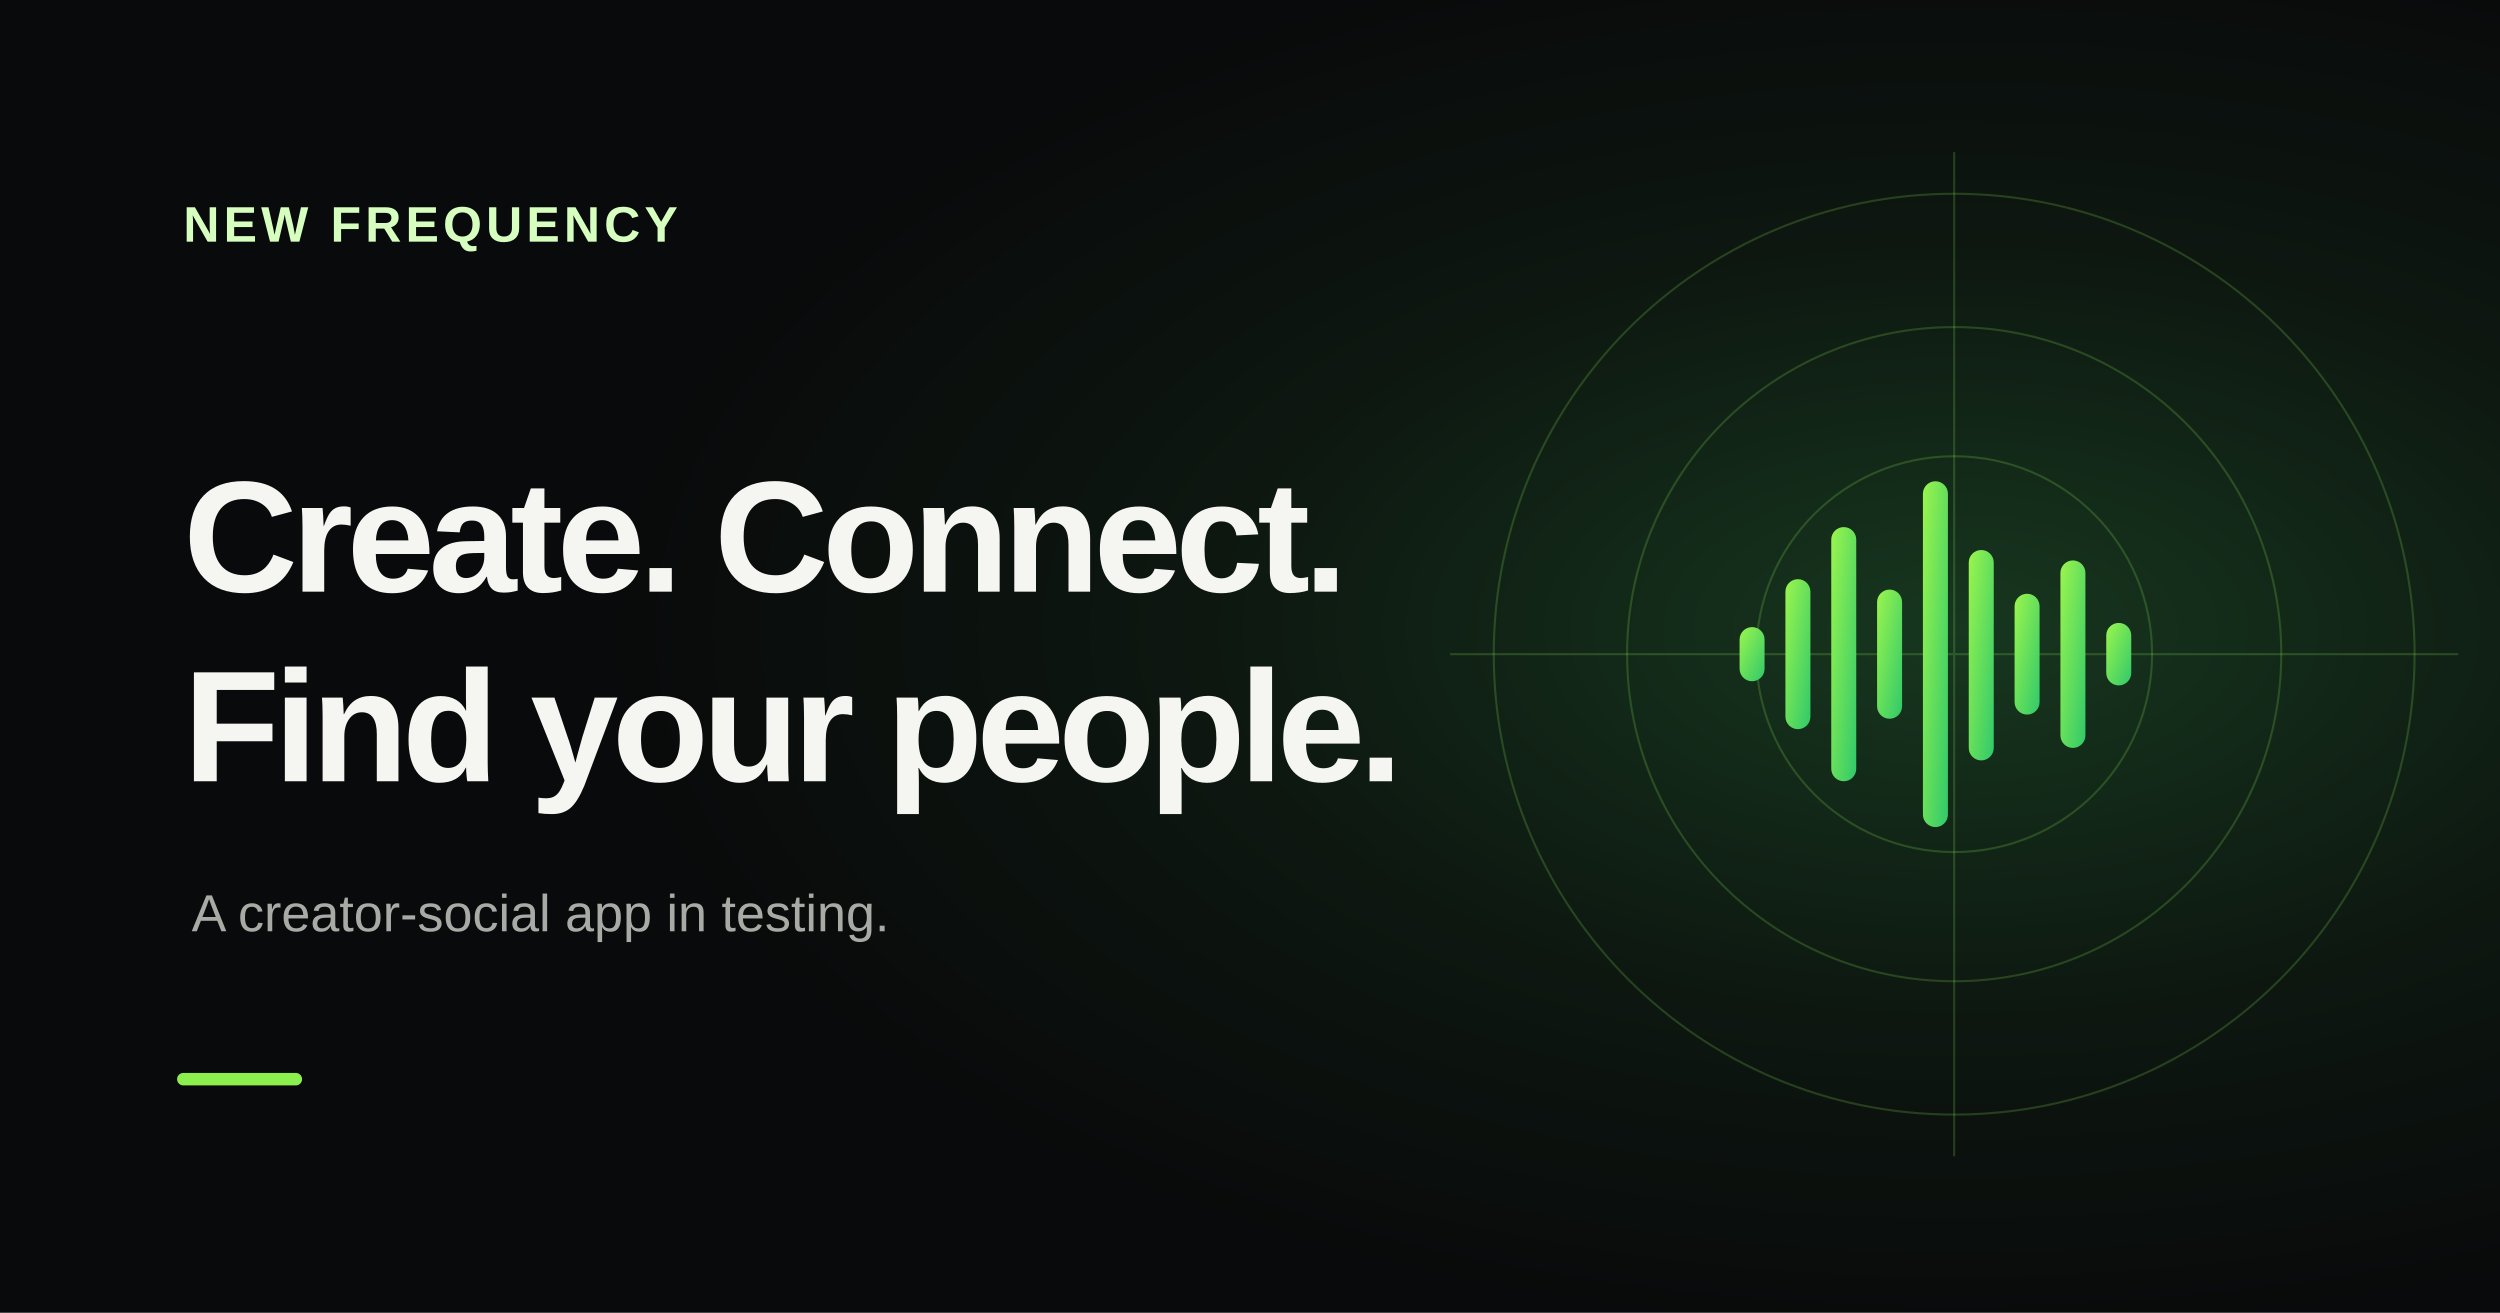
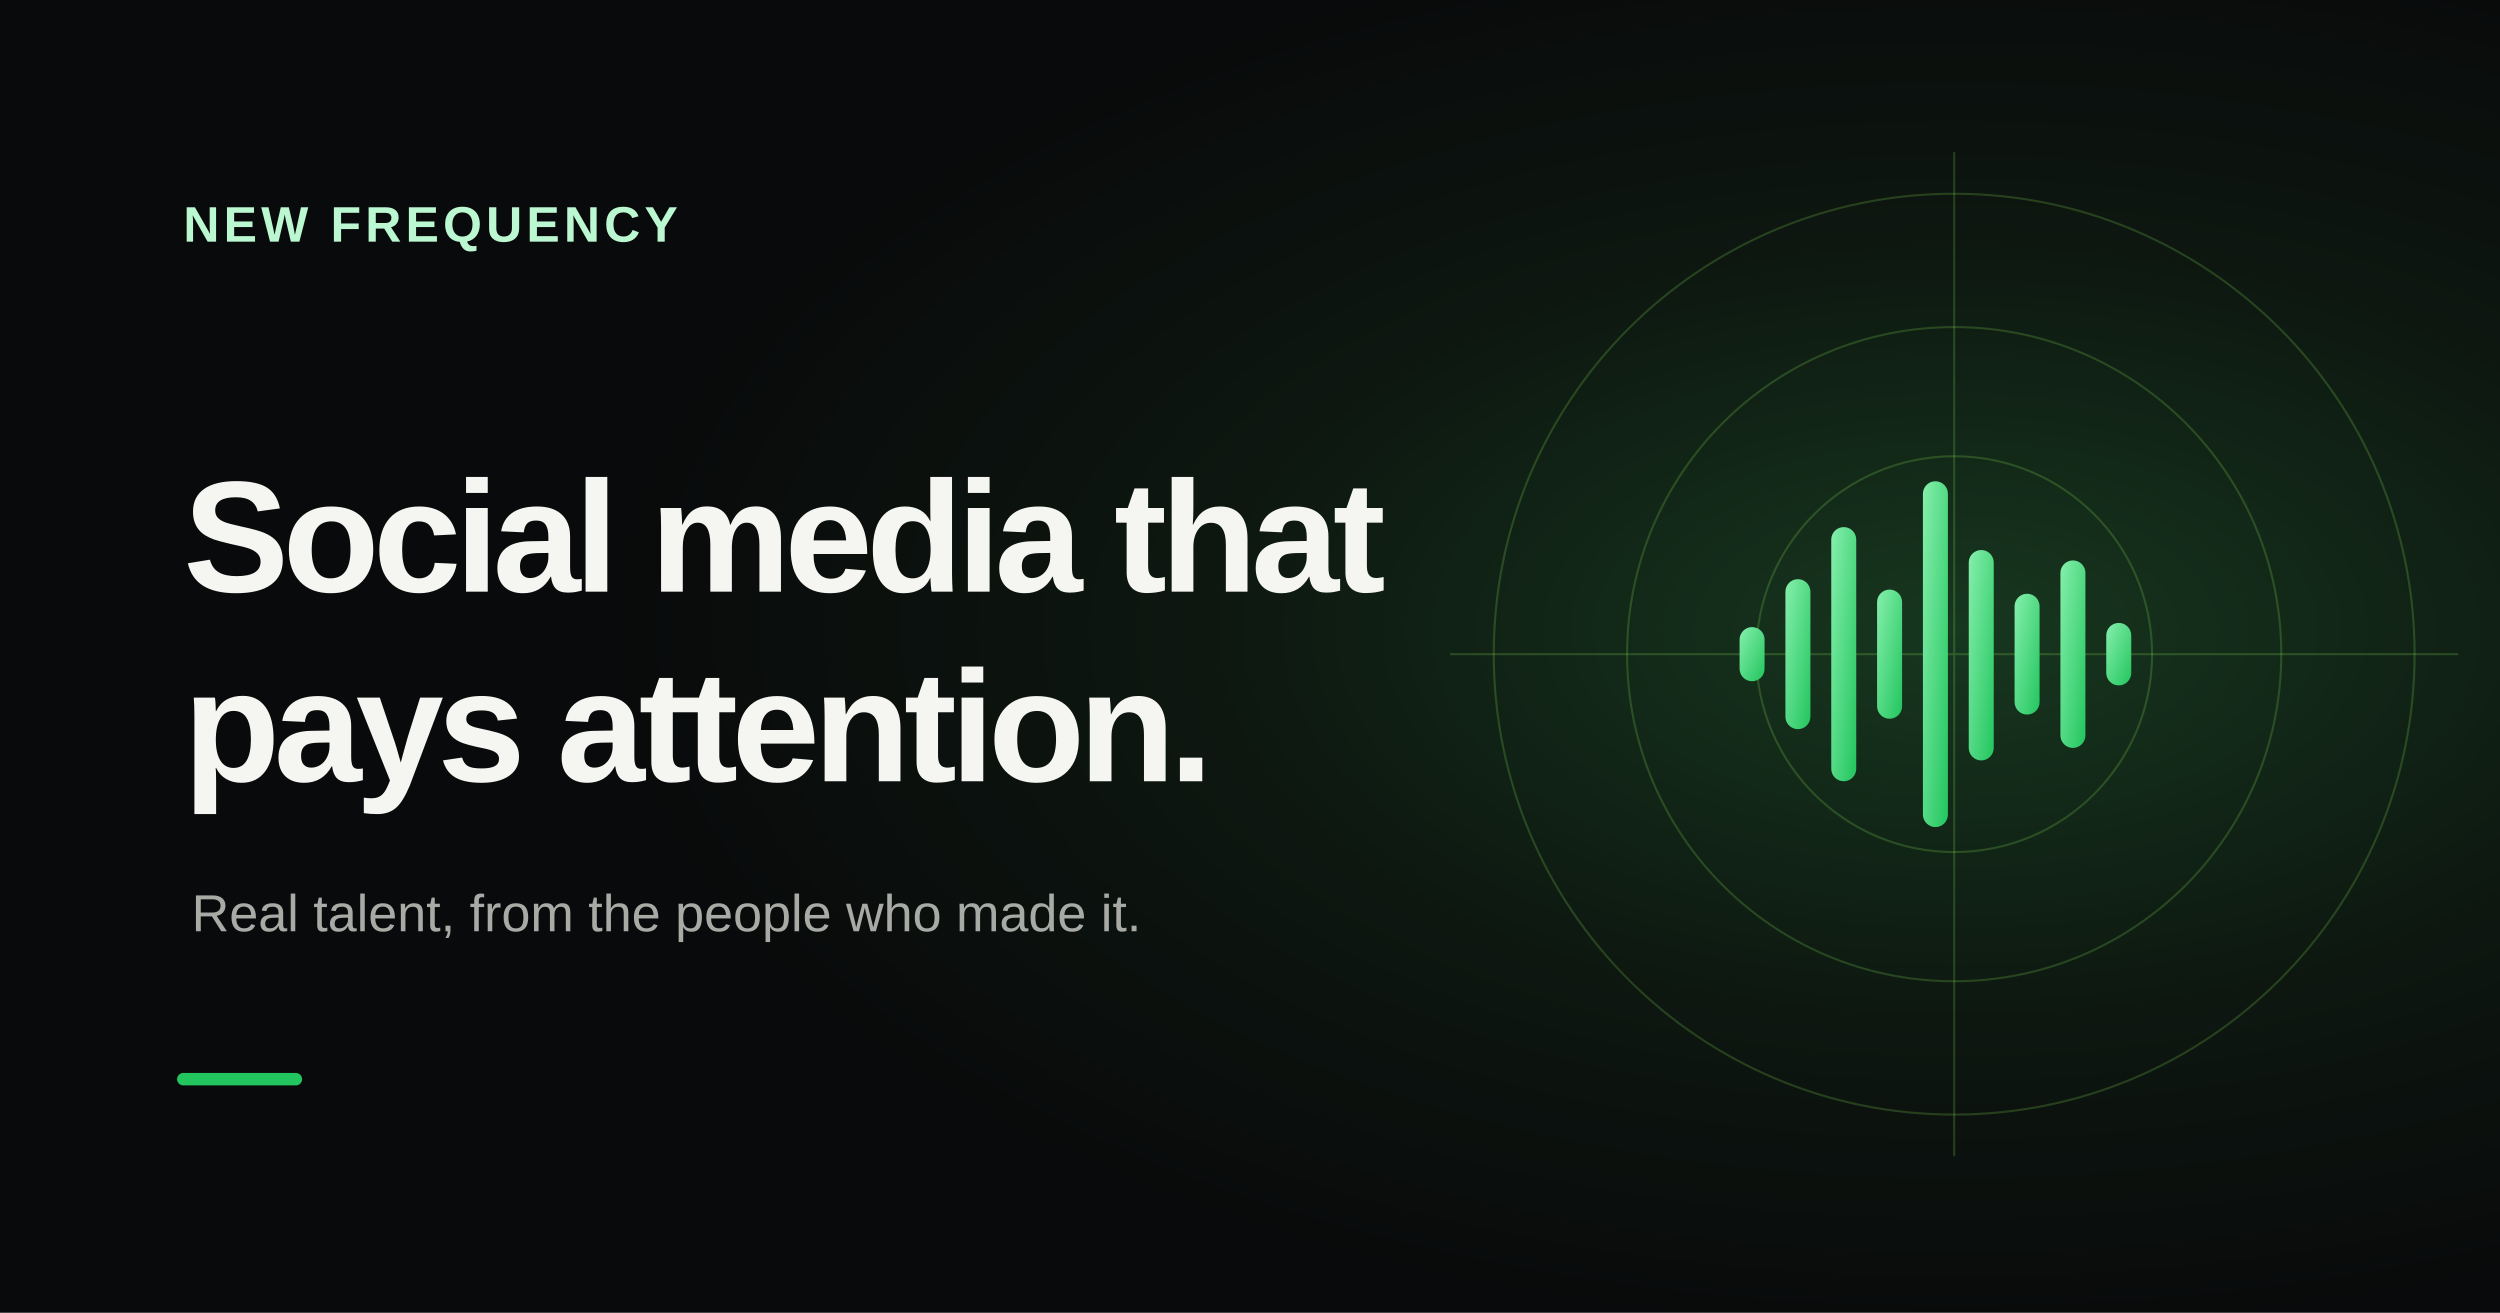
<svg xmlns="http://www.w3.org/2000/svg" width="1200" height="630" viewBox="0 0 1200 630">
  <defs>
    <radialGradient id="glow" cx="78%" cy="48%" r="54%">
      <stop offset="0" stop-color="#17371f" />
      <stop offset=".55" stop-color="#0d1710" />
      <stop offset="1" stop-color="#090a0b" />
    </radialGradient>
    <linearGradient id="signal" x1="0" y1="0" x2="1" y2="1">
-       <stop stop-color="#9bf54d" />
-       <stop offset="1" stop-color="#30c96a" />
+       <stop stop-color="#86efac" />
+       <stop offset="1" stop-color="#22c55e" />
    </linearGradient>
  </defs>
  <rect width="1200" height="630" fill="#090a0b" />
  <rect width="1200" height="630" fill="url(#glow)" />
  <g fill="none" stroke="#92f356" stroke-opacity=".2">
    <circle cx="938" cy="314" r="95" stroke-width="1" />
    <circle cx="938" cy="314" r="157" stroke-width="1" />
    <circle cx="938" cy="314" r="221" stroke-width="1" />
    <path d="M696 314h484M938 73v482" stroke-width="1" />
  </g>
  <g fill="url(#signal)">
    <rect x="835" y="301" width="12" height="26" rx="6" />
    <rect x="857" y="278" width="12" height="72" rx="6" />
    <rect x="879" y="253" width="12" height="122" rx="6" />
    <rect x="901" y="283" width="12" height="62" rx="6" />
    <rect x="923" y="231" width="12" height="166" rx="6" />
    <rect x="945" y="264" width="12" height="101" rx="6" />
    <rect x="967" y="285" width="12" height="58" rx="6" />
    <rect x="989" y="269" width="12" height="90" rx="6" />
    <rect x="1011" y="299" width="12" height="30" rx="6" />
  </g>
-   <text x="88" y="116" fill="#d6ffbf" font-family="Arial,Helvetica,sans-serif" font-size="24" font-weight="700" letter-spacing="2">NEW FREQUENCY</text>
-   <text x="88" y="284" fill="#f5f5f2" font-family="Arial,Helvetica,sans-serif" font-size="76" font-weight="700" letter-spacing="-3">Create. Connect.</text>
-   <text x="88" y="375" fill="#f5f5f2" font-family="Arial,Helvetica,sans-serif" font-size="76" font-weight="700" letter-spacing="-3">Find your people.</text>
-   <text x="92" y="447" fill="#a8aaa5" font-family="Arial,Helvetica,sans-serif" font-size="25">A creator-social app in testing.</text>
-   <path d="M88 518h54" stroke="#8bef4e" stroke-width="6" stroke-linecap="round" />
+   <text x="88" y="116" fill="#bbf7d0" font-family="Arial,Helvetica,sans-serif" font-size="24" font-weight="700" letter-spacing="2">NEW FREQUENCY</text>
+   <text x="88" y="284" fill="#f5f5f2" font-family="Arial,Helvetica,sans-serif" font-size="76" font-weight="700" letter-spacing="-3">Social media that</text>
+   <text x="88" y="375" fill="#f5f5f2" font-family="Arial,Helvetica,sans-serif" font-size="76" font-weight="700" letter-spacing="-3">pays attention.</text>
+   <text x="92" y="447" fill="#a8aaa5" font-family="Arial,Helvetica,sans-serif" font-size="25">Real talent, from the people who made it.</text>
+   <path d="M88 518h54" stroke="#22c55e" stroke-width="6" stroke-linecap="round" />
</svg>
